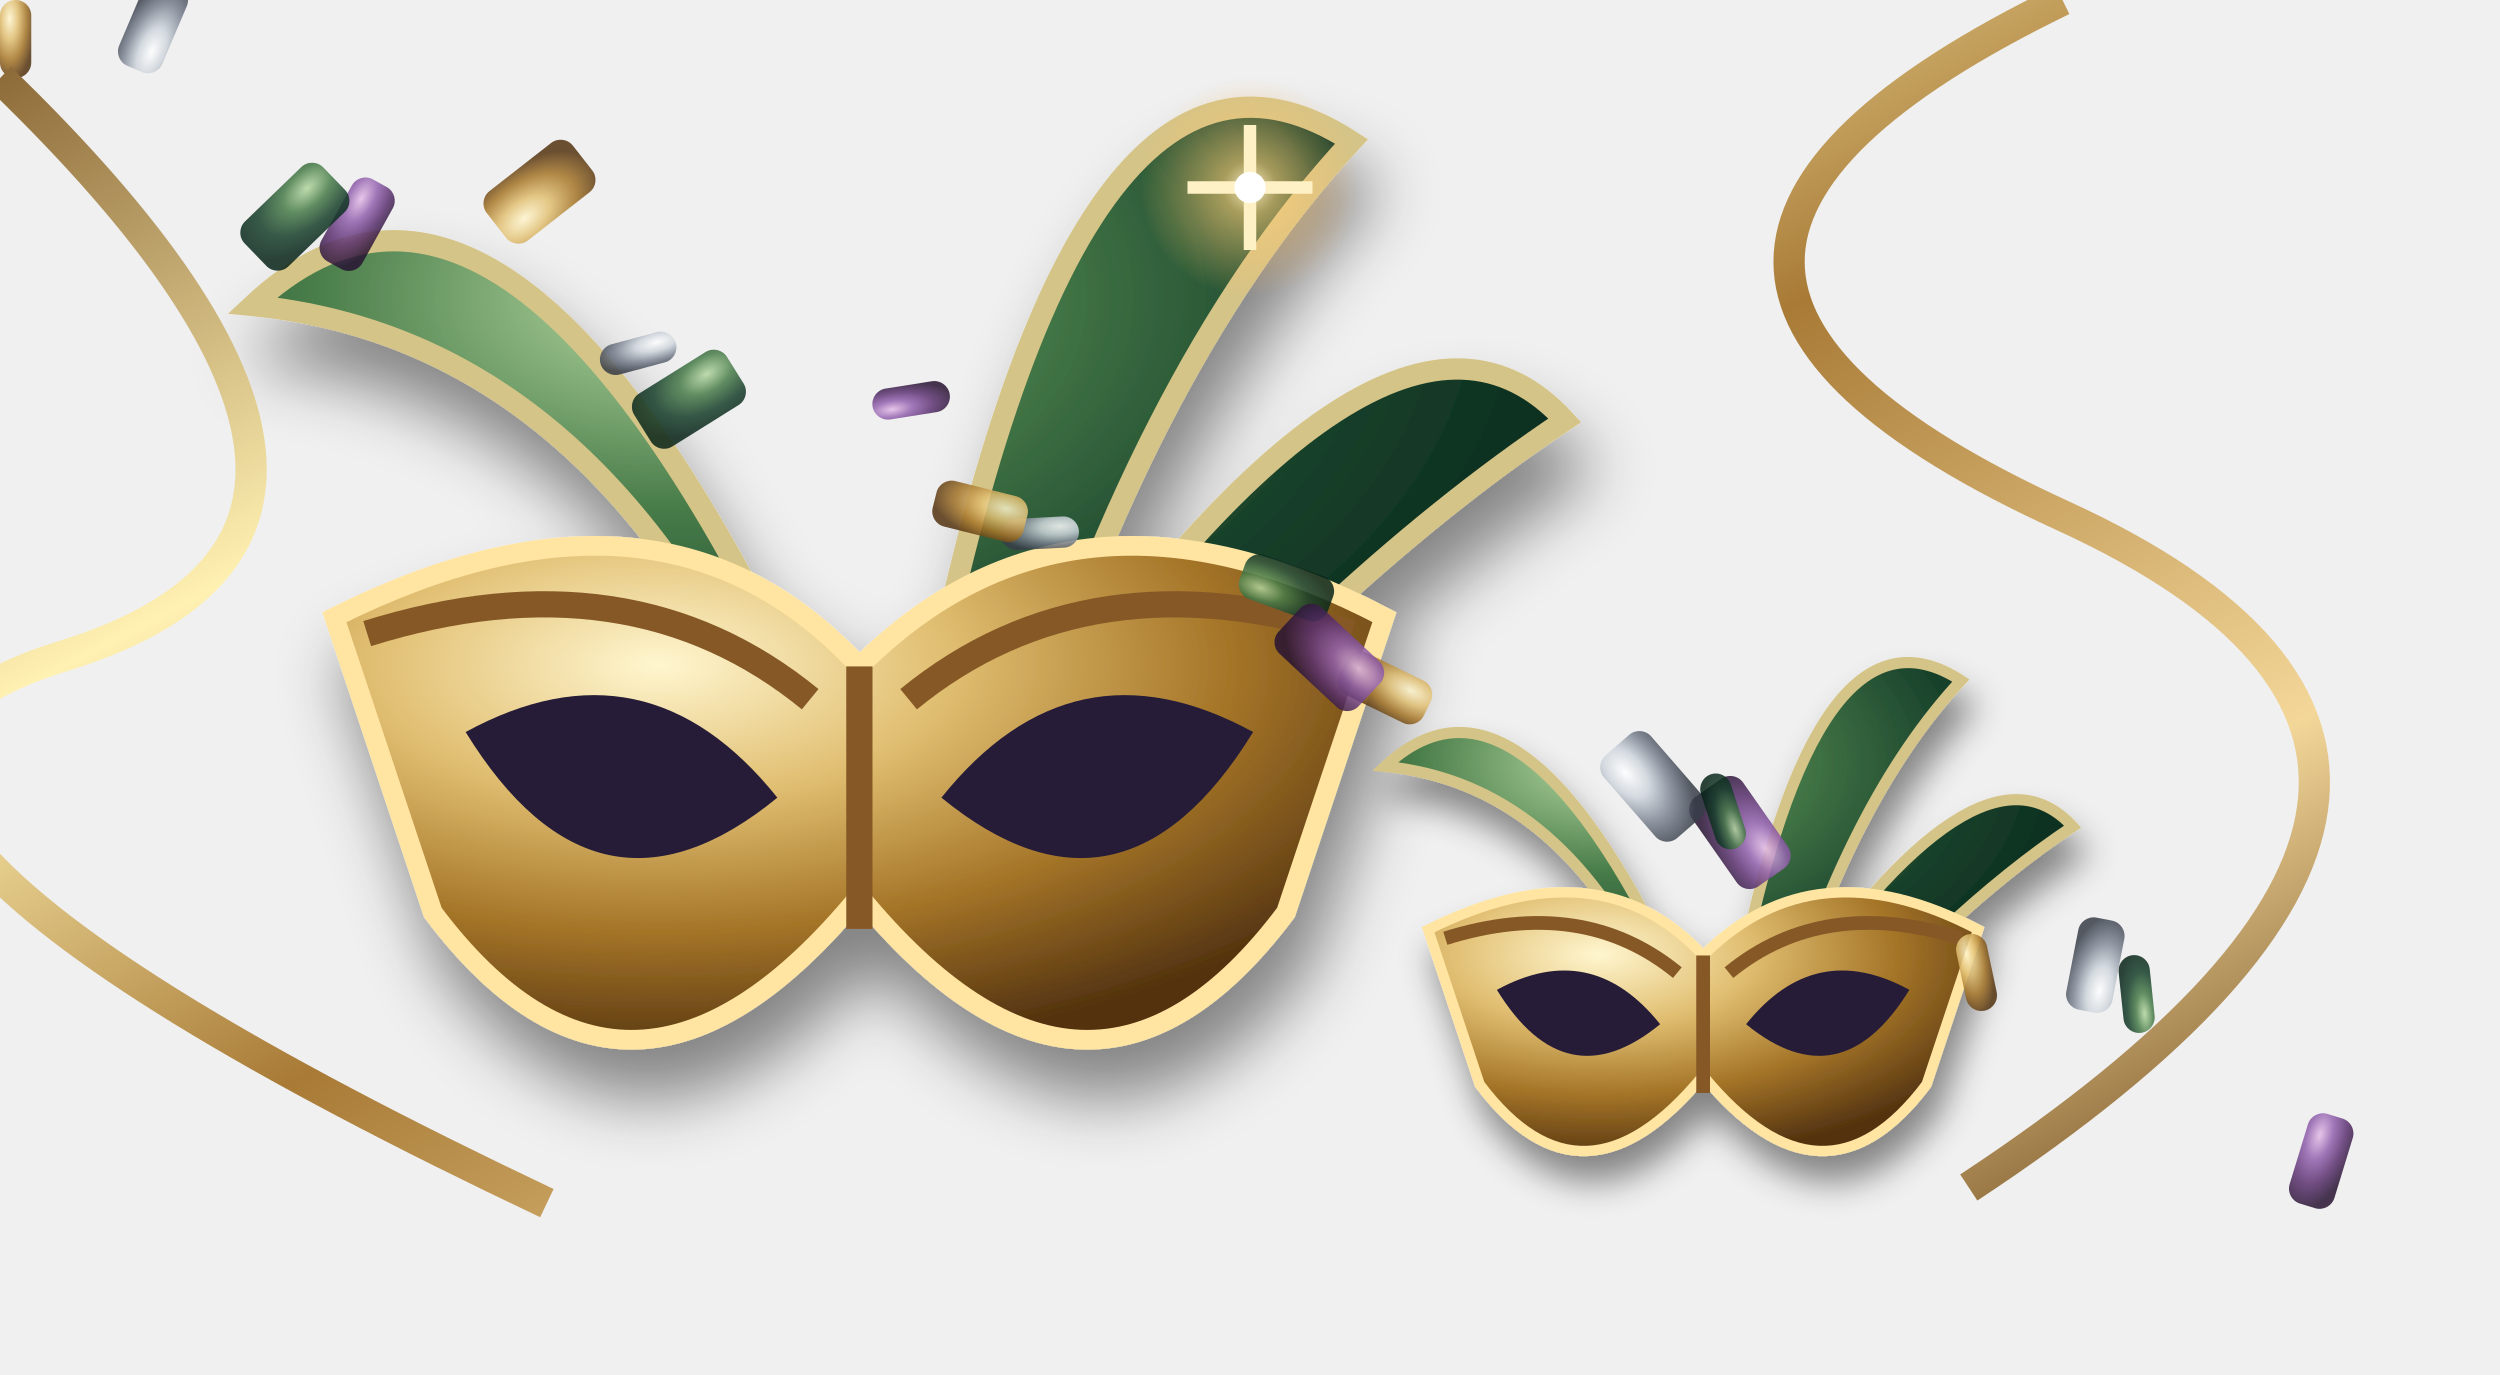
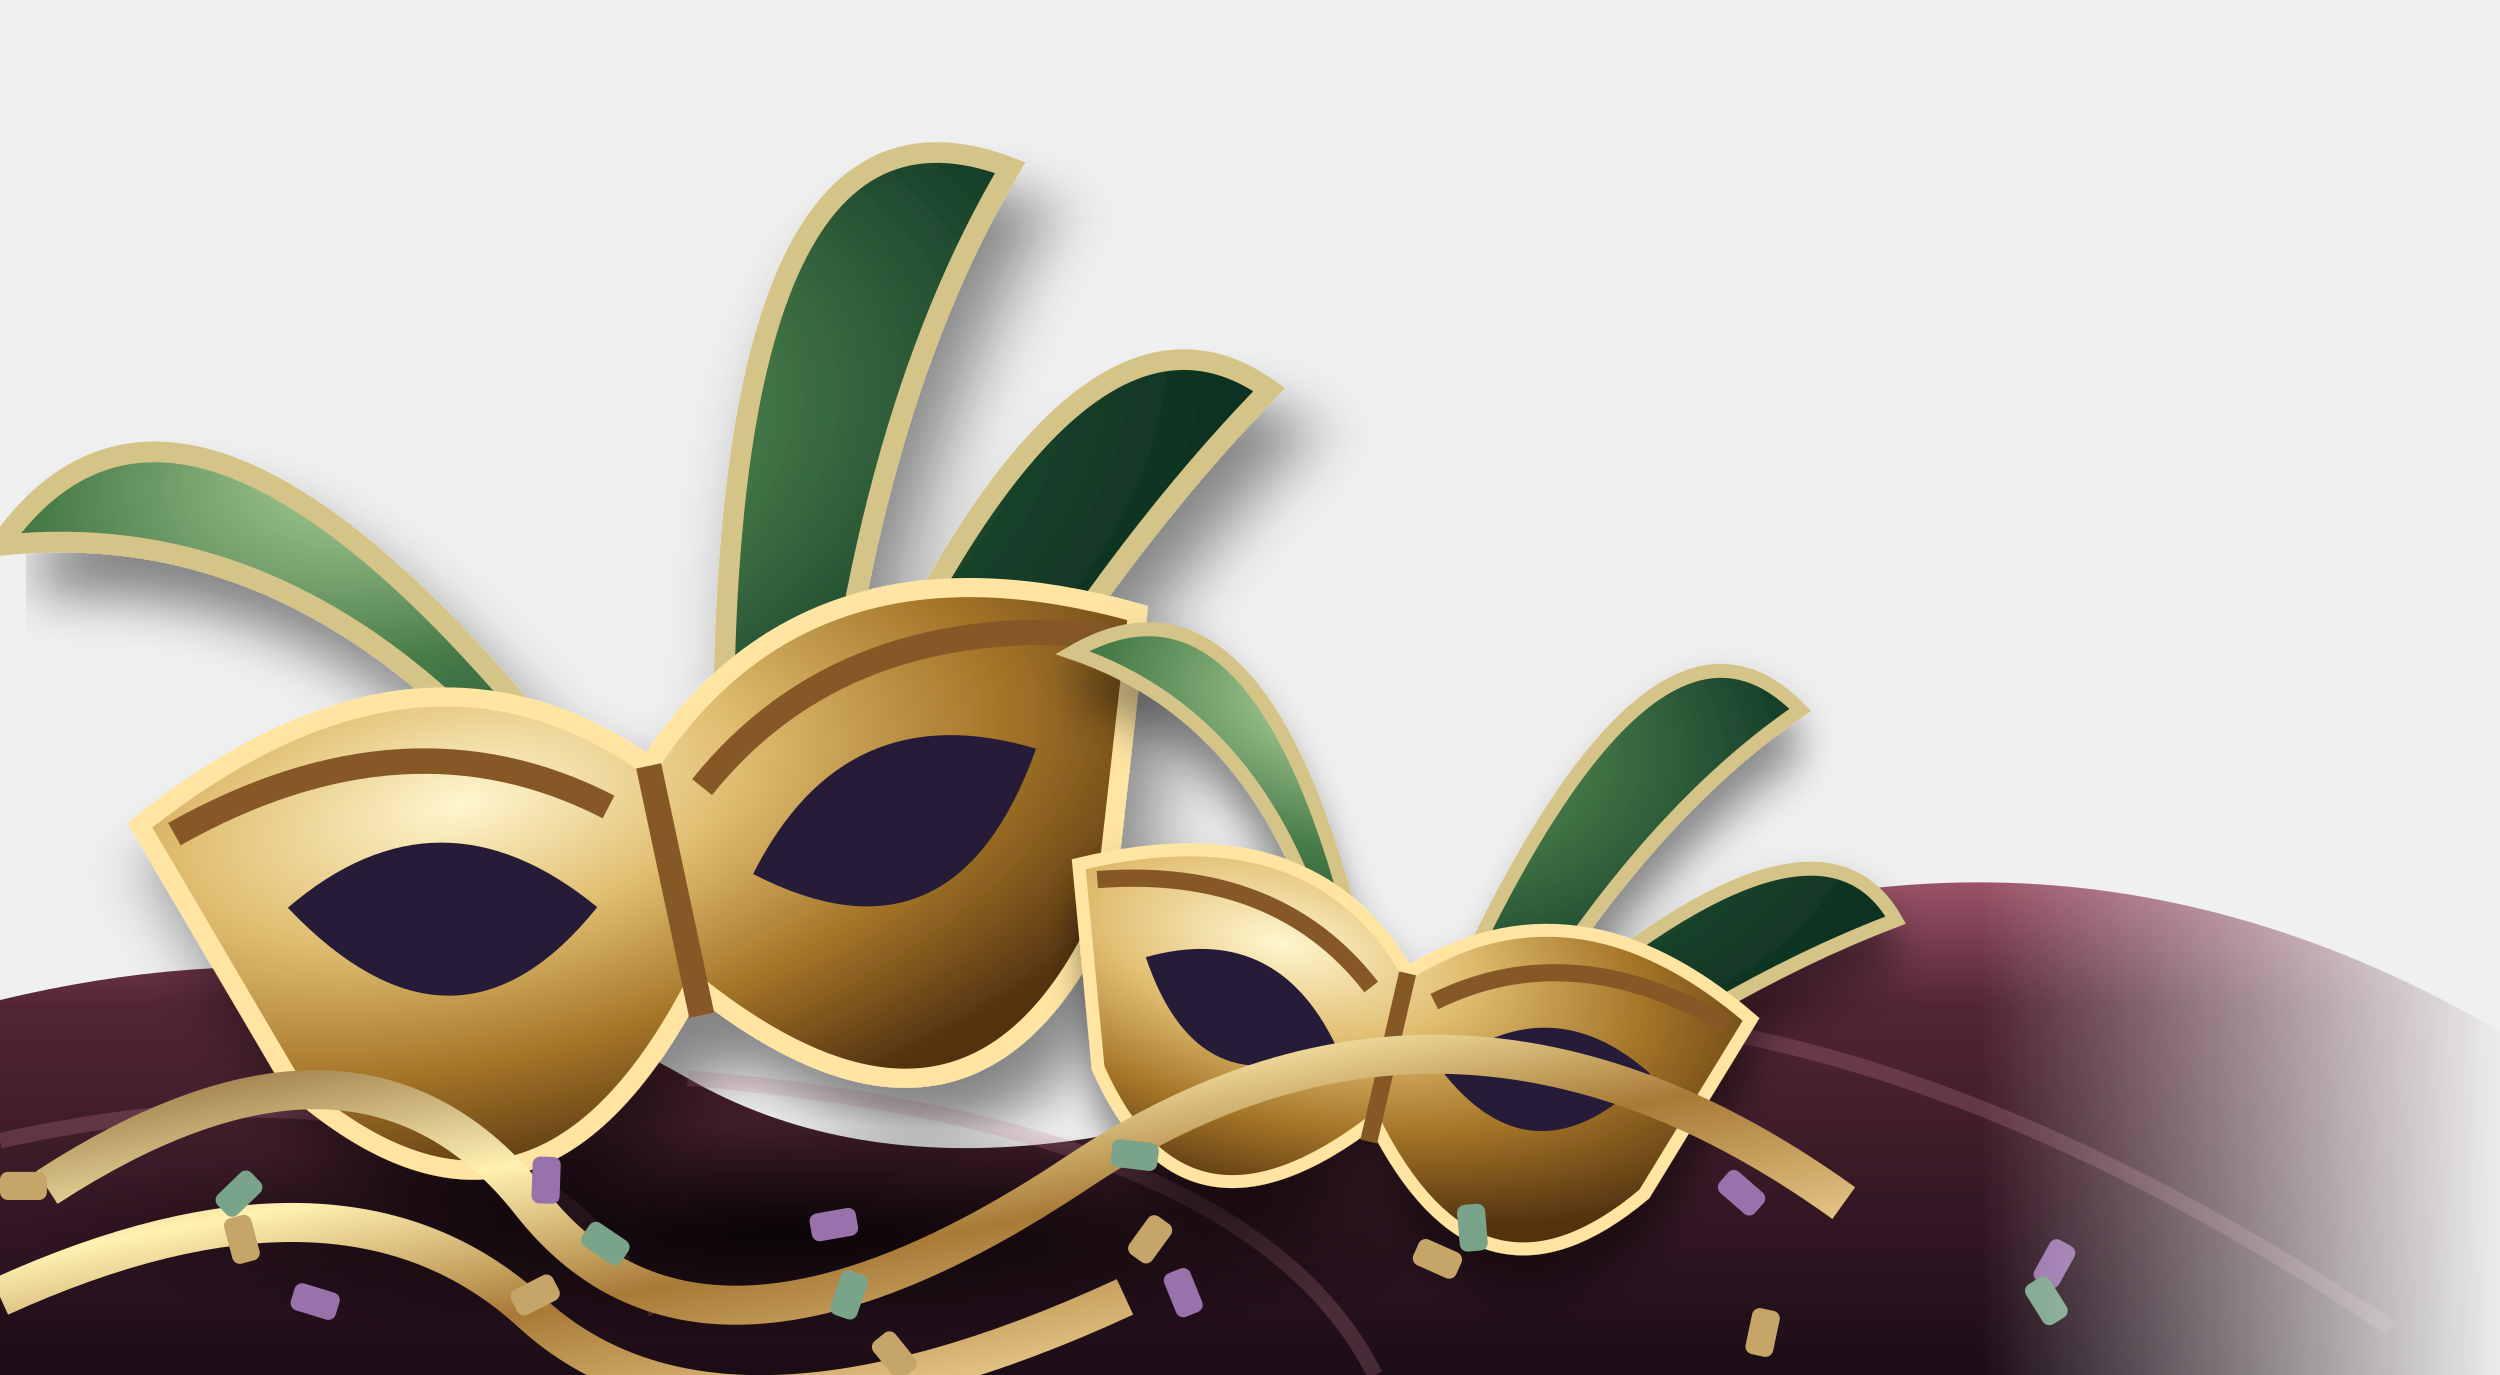
<svg xmlns="http://www.w3.org/2000/svg" viewBox="0 0 160 88" aria-hidden="true">
  <defs>
    <radialGradient id="gold" cx="31%" cy="24%" r="81%">
      <stop offset="0" stop-color="#fff6cf" />
      <stop offset="0.333" stop-color="#e1bf72" />
      <stop offset="0.667" stop-color="#a57528" />
      <stop offset="1" stop-color="#52320f" />
    </radialGradient>
    <radialGradient id="silver" cx="31%" cy="24%" r="81%">
      <stop offset="0" stop-color="#ffffff" />
      <stop offset="0.333" stop-color="#cdd4db" />
      <stop offset="0.667" stop-color="#7a8290" />
      <stop offset="1" stop-color="#373d48" />
    </radialGradient>
    <radialGradient id="red" cx="31%" cy="24%" r="81%">
      <stop offset="0" stop-color="#ffc5b2" />
      <stop offset="0.333" stop-color="#c94b49" />
      <stop offset="0.667" stop-color="#861f30" />
      <stop offset="1" stop-color="#350914" />
    </radialGradient>
    <radialGradient id="pink" cx="31%" cy="24%" r="81%">
      <stop offset="0" stop-color="#ffe5df" />
      <stop offset="0.333" stop-color="#e79aa8" />
      <stop offset="0.667" stop-color="#aa405d" />
      <stop offset="1" stop-color="#581b38" />
    </radialGradient>
    <radialGradient id="orange" cx="31%" cy="24%" r="81%">
      <stop offset="0" stop-color="#ffe0a1" />
      <stop offset="0.333" stop-color="#f4a33f" />
      <stop offset="0.667" stop-color="#bb4c10" />
      <stop offset="1" stop-color="#522108" />
    </radialGradient>
    <radialGradient id="green" cx="31%" cy="24%" r="81%">
      <stop offset="0" stop-color="#b4d7a0" />
      <stop offset="0.333" stop-color="#477b48" />
      <stop offset="0.667" stop-color="#163f2a" />
      <stop offset="1" stop-color="#072318" />
    </radialGradient>
    <radialGradient id="chocolate" cx="31%" cy="24%" r="81%">
      <stop offset="0" stop-color="#d9ac88" />
      <stop offset="0.333" stop-color="#925a3b" />
      <stop offset="0.667" stop-color="#502818" />
      <stop offset="1" stop-color="#1c0e09" />
    </radialGradient>
    <radialGradient id="navy" cx="31%" cy="24%" r="81%">
      <stop offset="0" stop-color="#b4c9e3" />
      <stop offset="0.333" stop-color="#557393" />
      <stop offset="0.667" stop-color="#243a55" />
      <stop offset="1" stop-color="#101e30" />
    </radialGradient>
    <radialGradient id="purple" cx="31%" cy="24%" r="81%">
      <stop offset="0" stop-color="#e3bde7" />
      <stop offset="0.333" stop-color="#9160ad" />
      <stop offset="0.667" stop-color="#59306e" />
      <stop offset="1" stop-color="#281332" />
    </radialGradient>
    <linearGradient id="metal" x2="1" y2="1">
      <stop stop-color="#7b5525" />
      <stop offset=".3" stop-color="#fff1b2" />
      <stop offset=".52" stop-color="#a87a36" />
      <stop offset=".8" stop-color="#f3d799" />
      <stop offset="1" stop-color="#694418" />
    </linearGradient>
    <filter id="shadow" x="-35%" y="-35%" width="170%" height="170%">
      <feDropShadow dx="1" dy="3" stdDeviation="2" flood-color="#000" flood-opacity=".45" />
    </filter>
    <radialGradient id="light">
      <stop stop-color="#fff9d5" stop-opacity=".95" />
      <stop offset=".25" stop-color="#ffcf78" stop-opacity=".6" />
      <stop offset="1" stop-color="#ffbe66" stop-opacity="0" />
    </radialGradient>
+     <linearGradient id="rock" x2=".7" y2="1">
+       <stop stop-color="#47404e" />
+       <stop offset=".5" stop-color="#211d27" />
+       <stop offset="1" stop-color="#090a10" />
+     </linearGradient>
+     <linearGradient id="castle" x2="1" y2=".4">
+       <stop stop-color="#46404c" />
+       <stop offset=".45" stop-color="#201d26" />
+       <stop offset="1" stop-color="#090a0f" />
+     </linearGradient>
+     <linearGradient id="stone" x2=".15" y2="1">
+       <stop stop-color="#79726b" />
+       <stop offset=".22" stop-color="#3c373c" />
+       <stop offset="1" stop-color="#15141b" />
+     </linearGradient>
+     <linearGradient id="velvet" x2="0" y2="1">
+       <stop stop-color="#9b5368" />
+       <stop offset=".25" stop-color="#522535" />
+       <stop offset="1" stop-color="#1b0c16" />
+     </linearGradient>
+     <linearGradient id="snow" x2="0" y2="1">
+       <stop stop-color="#f4eee2" />
+       <stop offset=".35" stop-color="#b9c7c9" />
+       <stop offset="1" stop-color="#506264" />
+     </linearGradient>
+     <linearGradient id="wood" x2="0" y2="1">
+       <stop stop-color="#b18557" />
+       <stop offset=".12" stop-color="#68482f" />
+       <stop offset="1" stop-color="#231b17" />
+     </linearGradient>
+     <radialGradient id="contact">
+       <stop stop-color="#000" stop-opacity=".78" />
+       <stop offset="1" stop-color="#000" stop-opacity="0" />
+     </radialGradient>
+     <radialGradient id="moon">
+       <stop stop-color="#fff2d4" />
+       <stop offset=".7" stop-color="#d3ae79" />
+       <stop offset="1" stop-color="#a37d4e" />
+     </radialGradient>
+     <linearGradient id="basket" x2="0" y2="1">
+       <stop stop-color="#e2bd8a" />
+       <stop offset=".5" stop-color="#96673c" />
+       <stop offset="1" stop-color="#4b2d1e" />
+     </linearGradient>
+     <linearGradient id="fade" x2="1" y2="0">
+       <stop offset="0" stop-color="white" />
+       <stop offset=".79" stop-color="white" />
+       <stop offset="1" stop-color="black" />
+     </linearGradient>
+     <mask id="edge">
+       <rect width="160" height="88" fill="url(#fade)" />
+     </mask>
  </defs>
-   <g transform="translate(55 50) scale(1.05)" filter="url(#shadow)">
-     <path d="M-2-2Q-21-44-37-29Q-17-27-6-4M4-3Q13-50 30-39Q17-25 9 2M9 0Q32-34 43-22Q28-12 12 7" fill="url(#green)" stroke="#d5c487" stroke-width="1.3" />
-     <path d="M-32-10Q-12-20 0-7Q13-20 32-10L26 8Q14 24 0 7Q-14 24-26 8Z" fill="url(#gold)" stroke="#ffe5a1" stroke-width="1.2" />
-     <path d="M-24-3Q-13-9-5 1Q-16 10-24-3M24-3Q13-9 5 1Q16 10 24-3" fill="#251c37" />
-     <path d="M0-7L0 9M-30-9Q-14-14-3-5M30-9Q14-14 3-5" stroke="#865826" fill="none" stroke-width="1.6" />
-   </g>
-   <g transform="translate(109 65) scale(0.55)" filter="url(#shadow)">
-     <path d="M-2-2Q-21-44-37-29Q-17-27-6-4M4-3Q13-50 30-39Q17-25 9 2M9 0Q32-34 43-22Q28-12 12 7" fill="url(#green)" stroke="#d5c487" stroke-width="1.3" />
-     <path d="M-32-10Q-12-20 0-7Q13-20 32-10L26 8Q14 24 0 7Q-14 24-26 8Z" fill="url(#gold)" stroke="#ffe5a1" stroke-width="1.2" />
-     <path d="M-24-3Q-13-9-5 1Q-16 10-24-3M24-3Q13-9 5 1Q16 10 24-3" fill="#251c37" />
-     <path d="M0-7L0 9M-30-9Q-14-14-3-5M30-9Q14-14 3-5" stroke="#865826" fill="none" stroke-width="1.6" />
-   </g>
-   <rect x="0" y="0" width="2" height="5" rx="1" transform="rotate(0 0 0)" fill="url(#gold)" opacity=".85" />
-   <rect x="23" y="11" width="3" height="6" rx="1" transform="rotate(29 23 11)" fill="url(#purple)" opacity=".85" />
-   <rect x="46" y="22" width="4" height="7" rx="1" transform="rotate(58 46 22)" fill="url(#green)" opacity=".85" />
-   <rect x="69" y="33" width="2" height="5" rx="1" transform="rotate(87 69 33)" fill="url(#silver)" opacity=".85" />
-   <rect x="92" y="44" width="3" height="6" rx="1" transform="rotate(116 92 44)" fill="url(#gold)" opacity=".85" />
-   <rect x="115" y="55" width="4" height="7" rx="1" transform="rotate(145 115 55)" fill="url(#purple)" opacity=".85" />
-   <rect x="138" y="66" width="2" height="5" rx="1" transform="rotate(174 138 66)" fill="url(#green)" opacity=".85" />
-   <rect x="10" y="5" width="3" height="6" rx="1" transform="rotate(203 10 5)" fill="url(#silver)" opacity=".85" />
-   <rect x="33" y="16" width="4" height="7" rx="1" transform="rotate(232 33 16)" fill="url(#gold)" opacity=".85" />
-   <rect x="56" y="27" width="2" height="5" rx="1" transform="rotate(261 56 27)" fill="url(#purple)" opacity=".85" />
-   <rect x="79" y="38" width="3" height="6" rx="1" transform="rotate(290 79 38)" fill="url(#green)" opacity=".85" />
-   <rect x="102" y="49" width="4" height="7" rx="1" transform="rotate(319 102 49)" fill="url(#silver)" opacity=".85" />
-   <rect x="125" y="60" width="2" height="5" rx="1" transform="rotate(348 125 60)" fill="url(#gold)" opacity=".85" />
-   <rect x="148" y="71" width="3" height="6" rx="1" transform="rotate(377 148 71)" fill="url(#purple)" opacity=".85" />
-   <rect x="20" y="10" width="4" height="7" rx="1" transform="rotate(406 20 10)" fill="url(#green)" opacity=".85" />
-   <rect x="43" y="21" width="2" height="5" rx="1" transform="rotate(435 43 21)" fill="url(#silver)" opacity=".85" />
-   <rect x="66" y="32" width="3" height="6" rx="1" transform="rotate(464 66 32)" fill="url(#gold)" opacity=".85" />
-   <rect x="89" y="43" width="4" height="7" rx="1" transform="rotate(493 89 43)" fill="url(#purple)" opacity=".85" />
-   <rect x="112" y="54" width="2" height="5" rx="1" transform="rotate(522 112 54)" fill="url(#green)" opacity=".85" />
-   <rect x="135" y="65" width="3" height="6" rx="1" transform="rotate(551 135 65)" fill="url(#silver)" opacity=".85" />
-   <path d="M0 5Q30 34 4 42T35 77M132 0Q97 17 132 33T126 76" stroke="url(#metal)" stroke-width="2" fill="none" />
-   <g transform="translate(80 12) scale(1)">
-     <circle r="7" fill="url(#light)" />
-     <path d="M-4 0H4M0-4V4" stroke="#fff1c6" stroke-width=".8" />
-     <circle r="1" fill="#fff" />
+   <g mask="url(#edge)">
+     <path d="M0 64Q25 58 44 69T96 64T160 66V88H0Z" fill="url(#velvet)" />
+     <g stroke="#d08c9f" stroke-opacity=".23" fill="none">
+       <path d="M0 73Q32 66 42 84M44 69Q80 72 88 88M93 65Q120 63 153 85" />
+     </g>
+     <ellipse cx="50" cy="79" rx="49" ry="7" fill="url(#contact)" />
+     <g transform="translate(43 56) rotate(-12) scale(1.02)" filter="url(#shadow)">
+       <path d="M-2-2Q-21-44-37-29Q-17-27-6-4M4-3Q13-50 30-39Q17-25 9 2M9 0Q32-34 43-22Q28-12 12 7" fill="url(#green)" stroke="#d5c487" stroke-width="1.3" />
+       <path d="M-32-10Q-12-20 0-7Q13-20 32-10L26 8Q14 24 0 7Q-14 24-26 8Z" fill="url(#gold)" stroke="#ffe5a1" stroke-width="1.2" />
+       <path d="M-24-3Q-13-9-5 1Q-16 10-24-3M24-3Q13-9 5 1Q16 10 24-3" fill="#251c37" />
+       <path d="M0-7L0 9M-30-9Q-14-14-3-5M30-9Q14-14 3-5" stroke="#865826" fill="none" stroke-width="1.6" />
+     </g>
+     <g transform="translate(89 67) rotate(13) scale(0.69)" filter="url(#shadow)">
+       <path d="M-2-2Q-21-44-37-29Q-17-27-6-4M4-3Q13-50 30-39Q17-25 9 2M9 0Q32-34 43-22Q28-12 12 7" fill="url(#green)" stroke="#d5c487" stroke-width="1.3" />
+       <path d="M-32-10Q-12-20 0-7Q13-20 32-10L26 8Q14 24 0 7Q-14 24-26 8Z" fill="url(#gold)" stroke="#ffe5a1" stroke-width="1.2" />
+       <path d="M-24-3Q-13-9-5 1Q-16 10-24-3M24-3Q13-9 5 1Q16 10 24-3" fill="#251c37" />
+       <path d="M0-7L0 9M-30-9Q-14-14-3-5M30-9Q14-14 3-5" stroke="#865826" fill="none" stroke-width="1.6" />
+     </g>
+     <path d="M3 76Q23 63 34 77T69 75T118 77M0 83Q22 73 34 84T72 83" fill="none" stroke="url(#metal)" stroke-width="2.5" />
+     <rect x="0" y="75" width="3" height="1.8" rx=".5" fill="#c5a568" transform="rotate(0 0 75)" />
+     <rect x="19" y="82" width="3" height="1.8" rx=".5" fill="#9972ab" transform="rotate(17 19 82)" />
+     <rect x="38" y="78" width="3" height="1.8" rx=".5" fill="#7aa48a" transform="rotate(34 38 78)" />
+     <rect x="57" y="85" width="3" height="1.8" rx=".5" fill="#c5a568" transform="rotate(51 57 85)" />
+     <rect x="76" y="81" width="3" height="1.8" rx=".5" fill="#9972ab" transform="rotate(68 76 81)" />
+     <rect x="95" y="77" width="3" height="1.8" rx=".5" fill="#7aa48a" transform="rotate(85 95 77)" />
+     <rect x="114" y="84" width="3" height="1.8" rx=".5" fill="#c5a568" transform="rotate(102 114 84)" />
+     <rect x="133" y="80" width="3" height="1.8" rx=".5" fill="#9972ab" transform="rotate(119 133 80)" />
+     <rect x="17" y="76" width="3" height="1.8" rx=".5" fill="#7aa48a" transform="rotate(136 17 76)" />
+     <rect x="36" y="83" width="3" height="1.8" rx=".5" fill="#c5a568" transform="rotate(153 36 83)" />
+     <rect x="55" y="79" width="3" height="1.8" rx=".5" fill="#9972ab" transform="rotate(170 55 79)" />
+     <rect x="74" y="75" width="3" height="1.8" rx=".5" fill="#7aa48a" transform="rotate(187 74 75)" />
+     <rect x="93" y="82" width="3" height="1.8" rx=".5" fill="#c5a568" transform="rotate(204 93 82)" />
+     <rect x="112" y="78" width="3" height="1.8" rx=".5" fill="#9972ab" transform="rotate(221 112 78)" />
+     <rect x="131" y="85" width="3" height="1.8" rx=".5" fill="#7aa48a" transform="rotate(238 131 85)" />
+     <rect x="15" y="81" width="3" height="1.8" rx=".5" fill="#c5a568" transform="rotate(255 15 81)" />
+     <rect x="34" y="77" width="3" height="1.8" rx=".5" fill="#9972ab" transform="rotate(272 34 77)" />
+     <rect x="53" y="84" width="3" height="1.8" rx=".5" fill="#7aa48a" transform="rotate(289 53 84)" />
+     <rect x="72" y="80" width="3" height="1.8" rx=".5" fill="#c5a568" transform="rotate(306 72 80)" />
  </g>
</svg>
